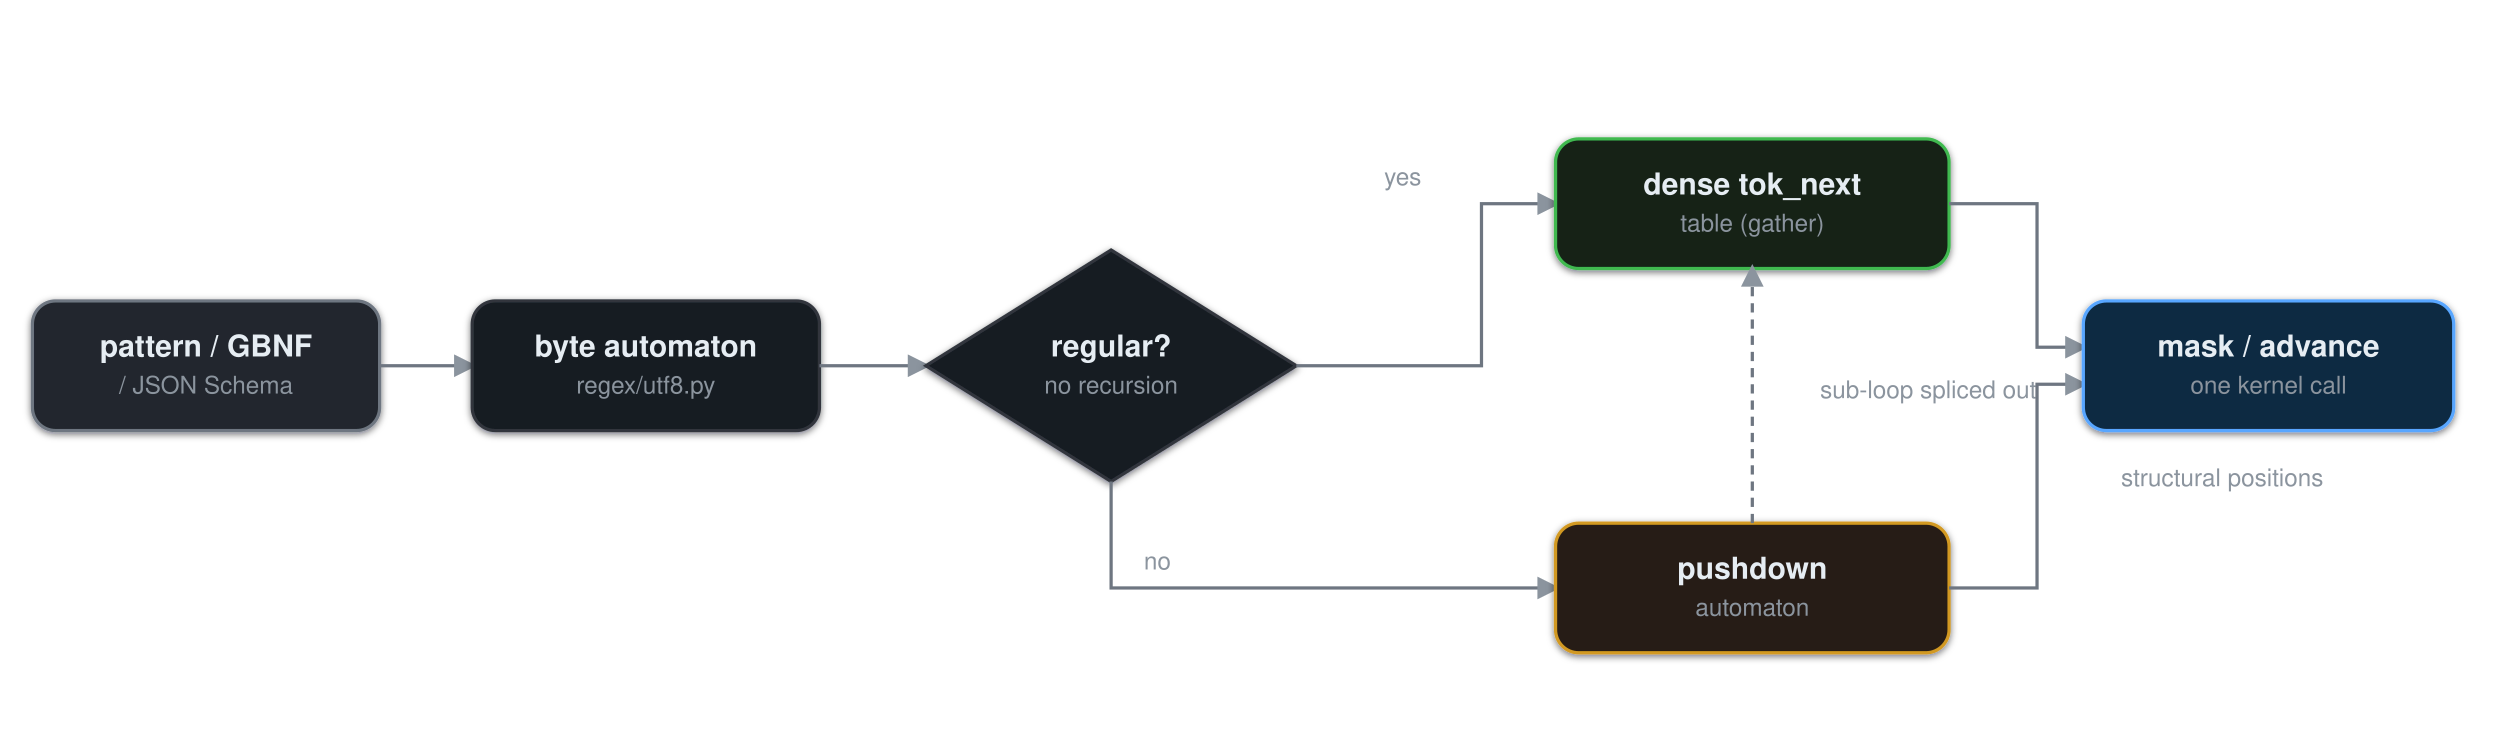
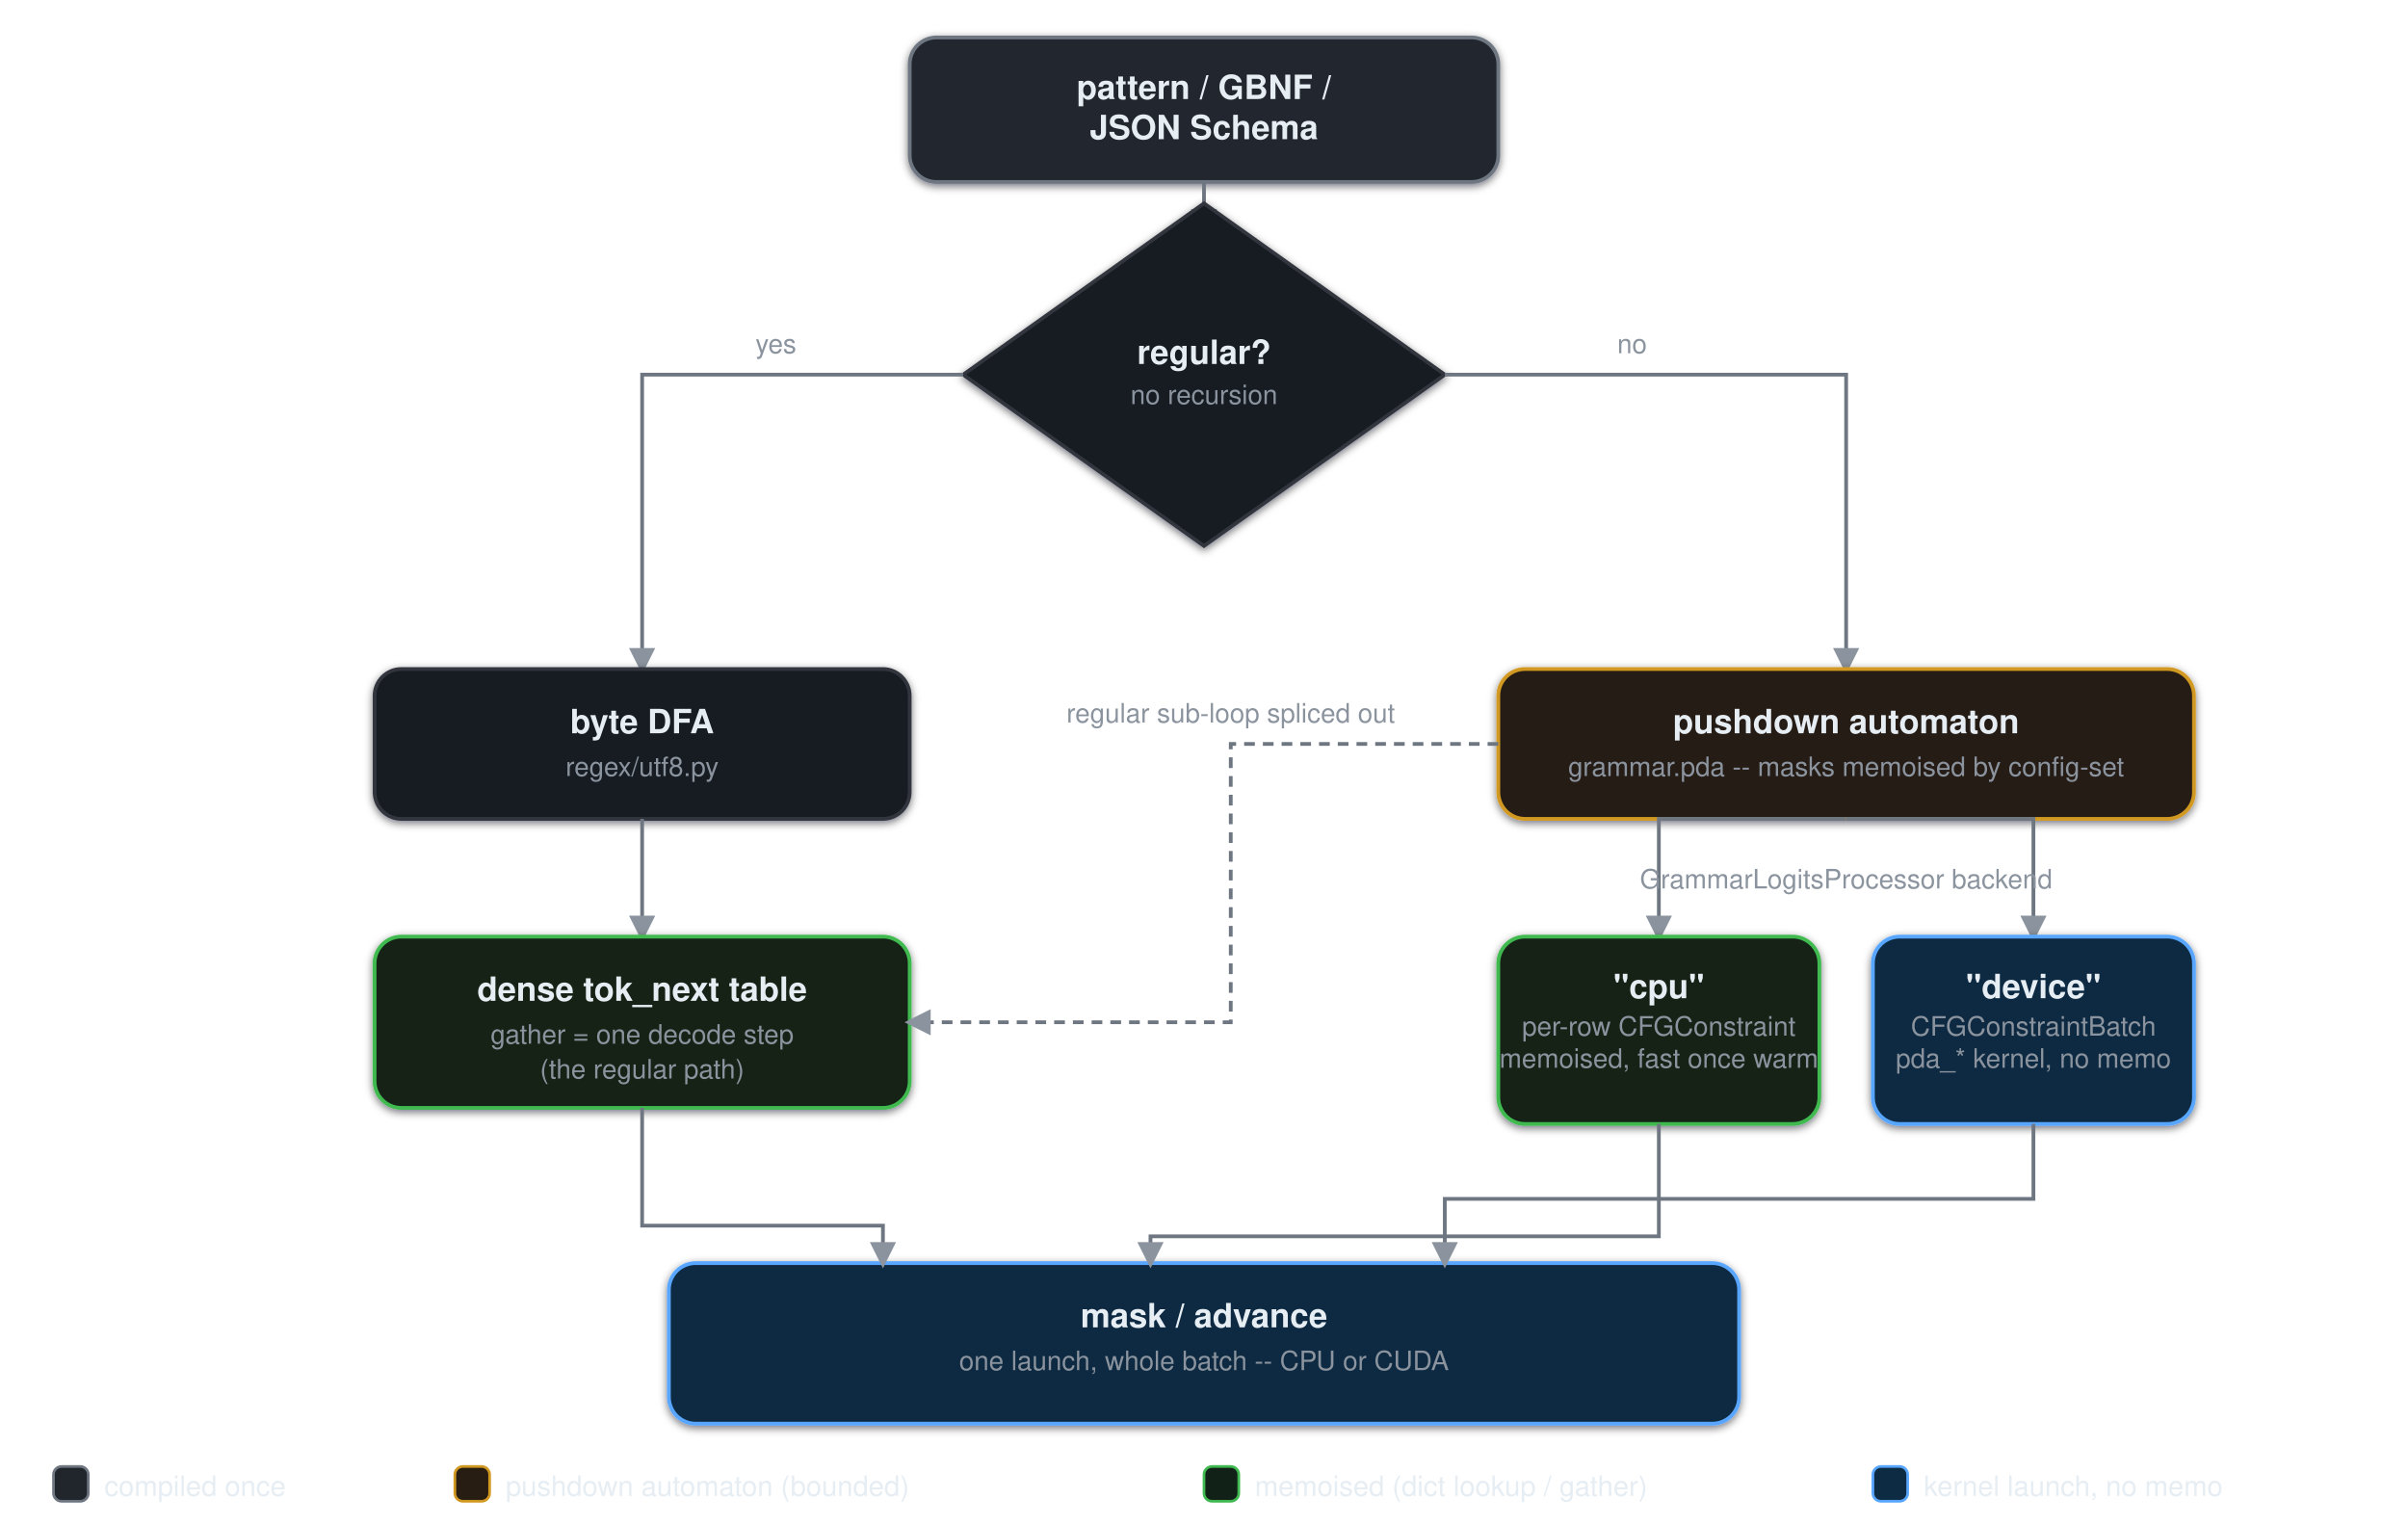
- <svg xmlns="http://www.w3.org/2000/svg" viewBox="0 0 1080 320" font-family="-apple-system,BlinkMacSystemFont,Segoe UI,Helvetica,Arial,sans-serif">
+ <svg xmlns="http://www.w3.org/2000/svg" viewBox="0 0 900 570" font-family="-apple-system,BlinkMacSystemFont,Segoe UI,Helvetica,Arial,sans-serif">
  <defs>
    <marker id="arrow-d" viewBox="0 0 10 10" refX="8" refY="5" markerWidth="7" markerHeight="7" orient="auto-start-reverse">
      <path d="M0,0 L10,5 L0,10 z" fill="#8b949e" />
    </marker>
    <filter id="shadow-d" x="-20%" y="-20%" width="140%" height="140%">
      <feDropShadow dx="0" dy="1" stdDeviation="1.5" flood-color="#010409" flood-opacity="0.55" />
    </filter>
  </defs>
  <style>
    .box { stroke-width: 1.4; filter: url(#shadow-d); }
-     .lbl { font-size: 13px; font-weight: 600; fill: #e6edf3; text-anchor: middle; }
-     .sub { font-size: 10.5px; fill: #8b949e; text-anchor: middle; }
+     .lbl { font-size: 12.5px; font-weight: 600; fill: #e6edf3; text-anchor: middle; }
+     .sub { font-size: 10px; fill: #8b949e; text-anchor: middle; }
    .edge { stroke: #6e7681; stroke-width: 1.4; fill: none; marker-end: url(#arrow-d); }
    .edge-dash { stroke-dasharray: 4 3; }
-     .elbl { font-size: 10.5px; fill: #8b949e; text-anchor: middle; }
+     .elbl { font-size: 10px; fill: #8b949e; text-anchor: middle; }
+     .legend-t { font-size: 10.5px; fill: #e6edf3; }
  </style>
-   <rect class="box" x="14" y="130" width="150" height="56" rx="10" fill="#21262d" stroke="#6e7681" />
-   <text class="lbl" x="89" y="154">pattern / GBNF</text>
-   <text class="sub" x="89" y="170">/ JSON Schema</text>
-   <path class="edge" d="M164,158 L204,158" />
-   <rect class="box" x="204" y="130" width="150" height="56" rx="10" fill="#161b22" stroke="#30363d" />
-   <text class="lbl" x="279" y="154">byte automaton</text>
-   <text class="sub" x="279" y="170">regex/utf8.py</text>
-   <path class="edge" d="M354,158 L400,158" />
-   <polygon class="box" points="480,108 560,158 480,208 400,158" fill="#161b22" stroke="#30363d" />
-   <text class="lbl" x="480" y="154" font-size="12.5">regular?</text>
-   <text class="sub" x="480" y="170">no recursion</text>
-   <path class="edge" d="M560,158 L640,158 L640,88 L672,88" />
-   <text class="elbl" x="606" y="80">yes</text>
-   <path class="edge" d="M480,208 L480,254 L672,254" />
-   <text class="elbl" x="500" y="246">no</text>
-   <rect class="box" x="672" y="60" width="170" height="56" rx="10" fill="#122117" stroke="#3fb950" />
-   <text class="lbl" x="757" y="84">dense tok_next</text>
-   <text class="sub" x="757" y="100">table (gather)</text>
-   <rect class="box" x="672" y="226" width="170" height="56" rx="10" fill="#271d12" stroke="#d29922" />
-   <text class="lbl" x="757" y="250">pushdown</text>
-   <text class="sub" x="757" y="266">automaton</text>
-   <path class="edge edge-dash" d="M757,226 L757,116" />
-   <text class="elbl" x="833" y="172">sub-loop spliced out</text>
-   <path class="edge" d="M842,88 L880,88 L880,150 L900,150" />
-   <path class="edge" d="M842,254 L880,254 L880,166 L900,166" />
-   <text class="elbl" x="960" y="210">structural positions</text>
-   <rect class="box" x="900" y="130" width="160" height="56" rx="10" fill="#0d2b42" stroke="#58a6ff" />
-   <text class="lbl" x="980" y="154">mask / advance</text>
-   <text class="sub" x="980" y="170">one kernel call</text>
+   <rect class="box" x="340" y="14" width="220" height="54" rx="10" fill="#21262d" stroke="#6e7681" />
+   <text class="lbl" x="450" y="37">pattern / GBNF /</text>
+   <text class="lbl" x="450" y="52">JSON Schema</text>
+   <path class="edge" d="M450,68 L450,86" />
+   <polygon class="box" points="360,140 450,76 540,140 450,204" fill="#161b22" stroke="#30363d" />
+   <text class="lbl" x="450" y="136" font-size="12">regular?</text>
+   <text class="sub" x="450" y="151">no recursion</text>
+   <path class="edge" d="M360,140 L240,140 L240,250" />
+   <text class="elbl" x="290" y="132">yes</text>
+   <path class="edge" d="M540,140 L690,140 L690,250" />
+   <text class="elbl" x="610" y="132">no</text>
+   <rect class="box" x="140" y="250" width="200" height="56" rx="10" fill="#161b22" stroke="#30363d" />
+   <text class="lbl" x="240" y="274">byte DFA</text>
+   <text class="sub" x="240" y="290">regex/utf8.py</text>
+   <path class="edge" d="M240,306 L240,350" />
+   <rect class="box" x="140" y="350" width="200" height="64" rx="10" fill="#122117" stroke="#3fb950" />
+   <text class="lbl" x="240" y="374">dense tok_next table</text>
+   <text class="sub" x="240" y="390">gather = one decode step</text>
+   <text class="sub" x="240" y="403">(the regular path)</text>
+   <rect class="box" x="560" y="250" width="260" height="56" rx="10" fill="#271d12" stroke="#d29922" />
+   <text class="lbl" x="690" y="274">pushdown automaton</text>
+   <text class="sub" x="690" y="290">grammar.pda -- masks memoised by config-set</text>
+   <path class="edge" d="M690,306 L620,306 L620,350" />
+   <path class="edge" d="M690,306 L760,306 L760,350" />
+   <text class="elbl" x="690" y="332">GrammarLogitsProcessor backend</text>
+   <rect class="box" x="560" y="350" width="120" height="70" rx="10" fill="#122117" stroke="#3fb950" />
+   <text class="lbl" x="620" y="373" font-size="11.5">"cpu"</text>
+   <text class="sub" x="620" y="387">per-row CFGConstraint</text>
+   <text class="sub" x="620" y="399">memoised, fast once warm</text>
+   <rect class="box" x="700" y="350" width="120" height="70" rx="10" fill="#0d2b42" stroke="#58a6ff" />
+   <text class="lbl" x="760" y="373" font-size="11.5">"device"</text>
+   <text class="sub" x="760" y="387">CFGConstraintBatch</text>
+   <text class="sub" x="760" y="399">pda_* kernel, no memo</text>
+   <path class="edge edge-dash" d="M560,278 L460,278 L460,382 L340,382" />
+   <text class="elbl" x="460" y="270">regular sub-loop spliced out</text>
+   <rect class="box" x="250" y="472" width="400" height="60" rx="10" fill="#0d2b42" stroke="#58a6ff" />
+   <text class="lbl" x="450" y="496">mask / advance</text>
+   <text class="sub" x="450" y="512">one launch, whole batch -- CPU or CUDA</text>
+   <path class="edge" d="M240,414 L240,458 L330,458 L330,472" />
+   <path class="edge" d="M620,420 L620,462 L430,462 L430,472" />
+   <path class="edge" d="M760,420 L760,448 L540,448 L540,472" />
+   <g transform="translate(20,548)">
+     <rect width="13" height="13" rx="3" fill="#21262d" stroke="#6e7681" />
+     <text class="legend-t" x="19" y="11">compiled once</text>
+     <rect x="150" width="13" height="13" rx="3" fill="#271d12" stroke="#d29922" />
+     <text class="legend-t" x="169" y="11">pushdown automaton (bounded)</text>
+     <rect x="430" width="13" height="13" rx="3" fill="#122117" stroke="#3fb950" />
+     <text class="legend-t" x="449" y="11">memoised (dict lookup / gather)</text>
+     <rect x="680" width="13" height="13" rx="3" fill="#0d2b42" stroke="#58a6ff" />
+     <text class="legend-t" x="699" y="11">kernel launch, no memo</text>
+   </g>
</svg>
